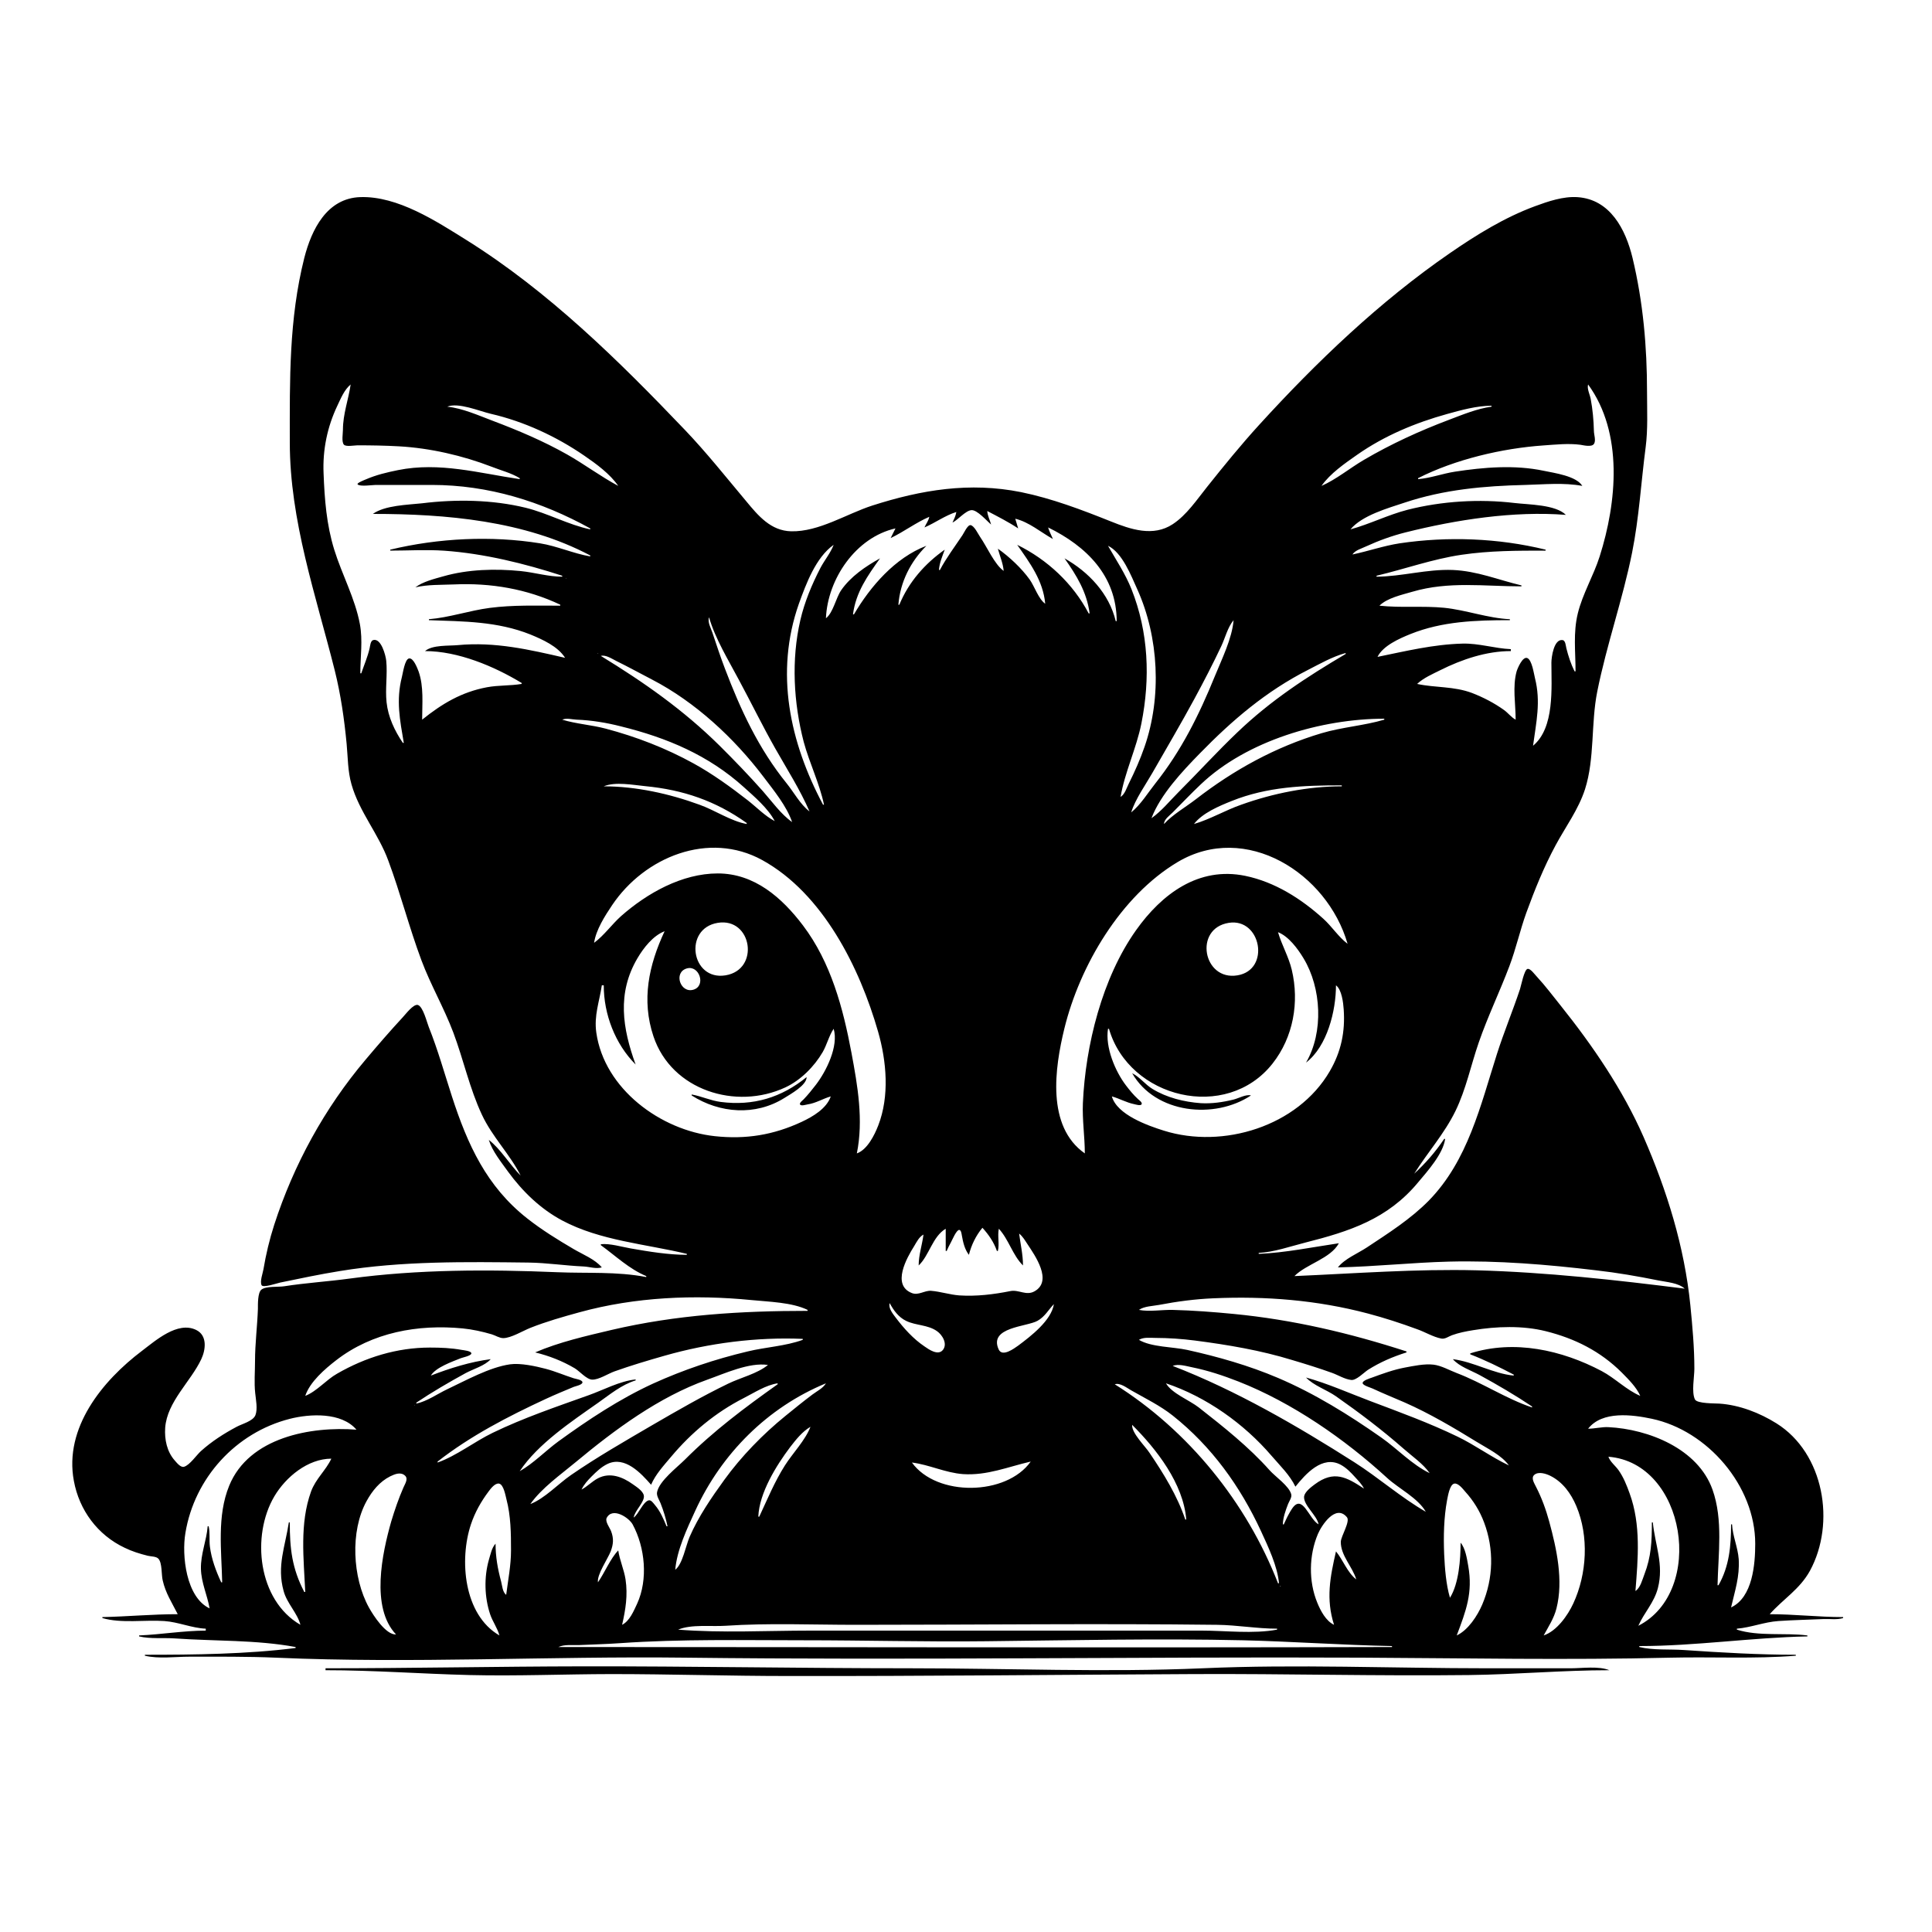
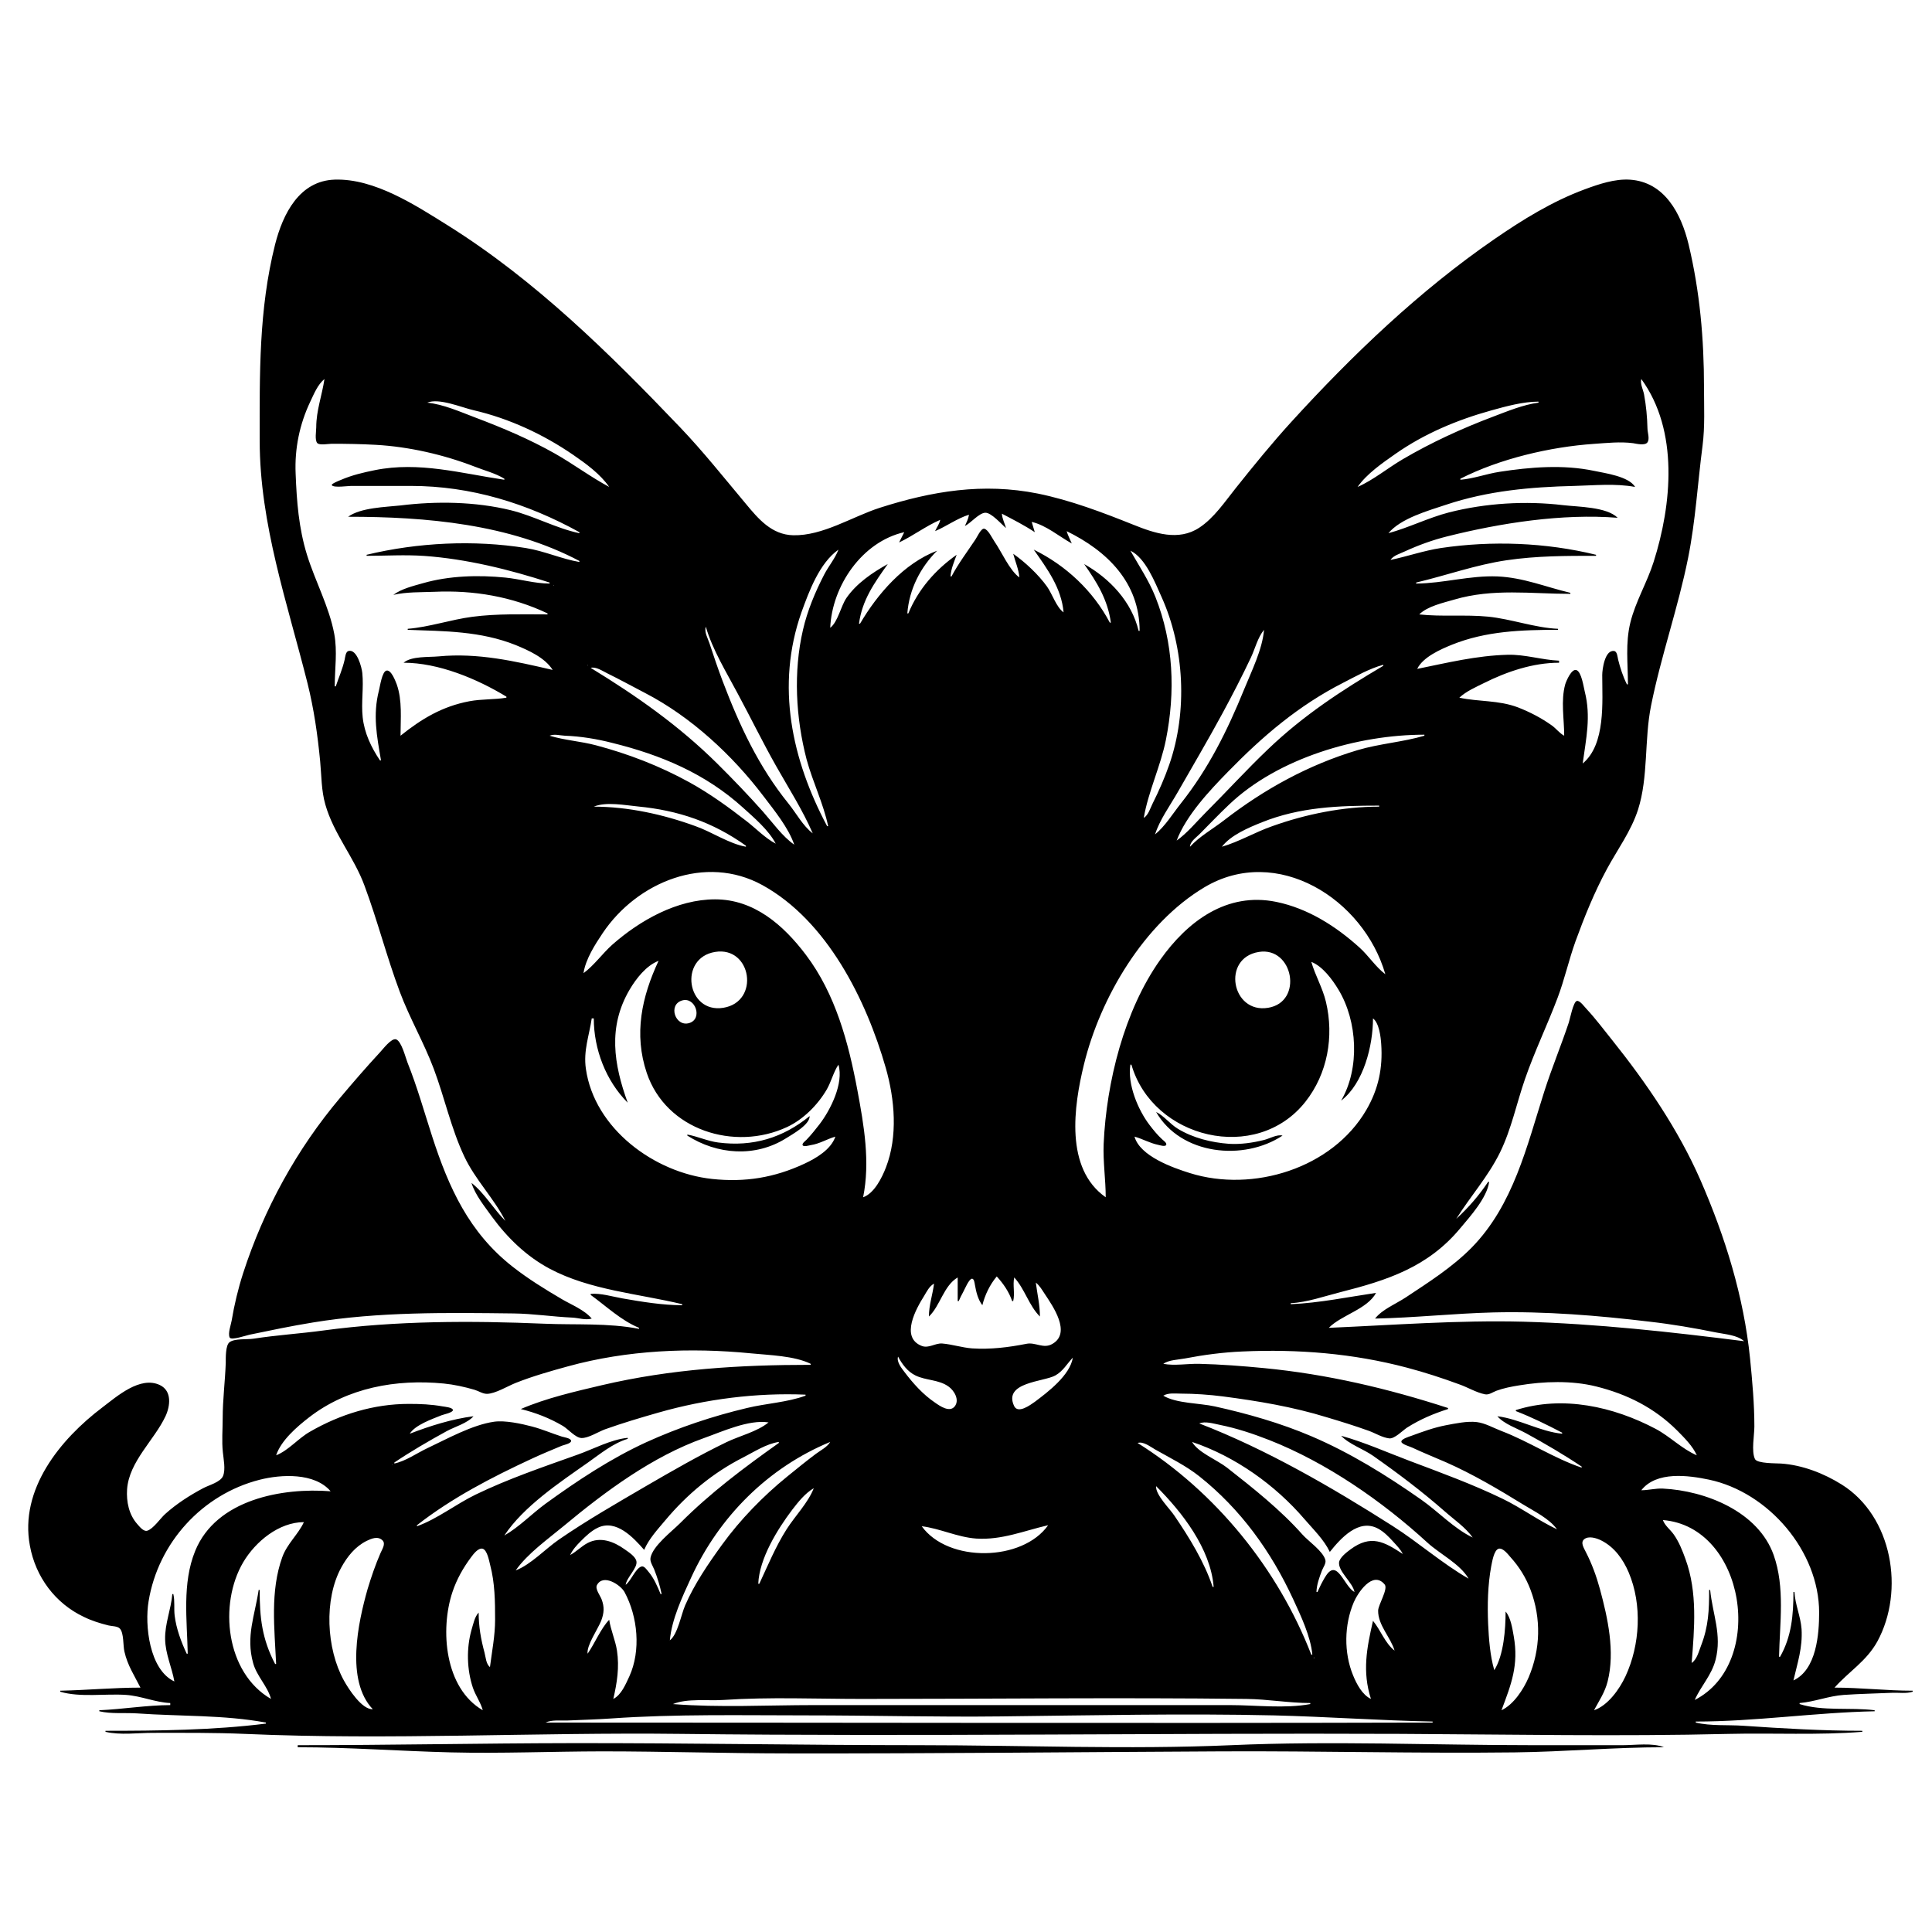
- <svg xmlns="http://www.w3.org/2000/svg" width="2000pt" height="2000pt" viewBox="0 0 2000 2000" version="1.1">
-   <g id="surface1">
+ <svg xmlns="http://www.w3.org/2000/svg" viewBox="0 0 100 100" version="1.1">
+   <g transform="translate(1, 9.231531) scale(0.05320789) translate(-66.16797, -202.8047)">
    <path style=" stroke:none;fill-rule:nonzero;fill:rgb(0%,0%,0%);fill-opacity:1;" d="M 539 1217 C 527.77 1205.77 518.336 1189.52 506 1180 C 509.754 1192 518.91 1203.027 526 1213 C 541 1233.488 559.52 1251.465 582 1263.445 C 621.266 1284.371 668.418 1287.746 711 1298 L 711 1299 C 692 1299 671.613 1295.645 653 1292.387 C 643.719 1290.758 631.207 1287 622 1288 L 622 1289 C 637.184 1300 651.531 1313.797 669 1321 L 669 1322 C 638.645 1316.113 607.707 1318.305 577 1317 C 505.777 1314 432.691 1314 362 1323.574 C 339.402 1326.652 316.547 1328.039 294 1331.562 C 287.969 1332.504 275.488 1331.215 270.602 1335.027 C 266.676 1338.09 267 1350.418 266.988 1355 C 266.332 1373.047 264 1391 264 1409 C 264 1420 263 1431.168 264.172 1442 C 264.805 1448.656 266.938 1458.535 264.398 1465 C 261.906 1471.223 250.516 1474 245 1477 C 231.844 1484 219 1492.227 208 1502.168 C 203.504 1506.18 196.344 1516.801 190.484 1518.402 C 186.945 1519.371 183 1514.242 181 1512 C 172.742 1502.75 170.203 1490.105 171 1478 C 173 1451 197.398 1430.34 208.371 1407 C 213 1397.105 214.797 1382.426 202.996 1376.723 C 183.785 1367.441 160.977 1387.812 147 1398.375 C 105.996 1429.359 66.168 1478.074 76.461 1533 C 82 1563.238 101 1589.012 129 1602.219 C 136.703 1606 144.742 1608.473 153 1610.523 C 156.191 1611.316 161.781 1611.078 164 1613.602 C 168 1618 167 1630.301 168.426 1636 C 171.395 1649.266 178 1659.102 184 1671 C 157.996 1671 131.961 1673.465 106 1674 L 106 1675 C 125.402 1680.734 149.828 1676.707 170 1678.09 C 184.73 1679.098 198.477 1685.375 213 1686 L 213 1688 C 190 1688.062 166.945 1692.016 144 1693 L 144 1694 C 155.629 1696.77 169 1695.27 181 1696.09 C 222 1699 265.457 1697.445 306 1705 L 306 1706 C 255.211 1712.418 201.211 1713 150 1713 L 150 1714 C 164.27 1717.398 181.355 1715 196 1715 C 225.965 1715 256 1714.73 286 1716.039 C 426.941 1722.211 568 1714.328 709 1716.004 C 942.629 1718.781 1176.438 1715 1410 1716 C 1516.34 1716.516 1622.641 1718.621 1729 1716.016 C 1772.234 1715 1815.91 1717.402 1859 1714 L 1859 1713 C 1820.41 1713 1781.477 1710.723 1743 1708.09 C 1727.973 1707.059 1711.715 1708.504 1697 1705 L 1697 1704 C 1754.992 1704 1813 1695.195 1871 1694 L 1871 1693 C 1847.473 1690.027 1820.637 1694.176 1798 1687 L 1798 1686 C 1812.531 1684.812 1826.254 1679.102 1841 1678.09 C 1856.555 1677.023 1872.426 1676.723 1888 1676.039 C 1894.621 1675.75 1901.598 1677 1908 1675 L 1908 1674 C 1882.68 1674 1857.359 1671 1832 1671 C 1845.996 1655.215 1863 1645.402 1873.691 1626 C 1900.43 1576.703 1888.352 1504.383 1839 1473.465 C 1821.547 1462.527 1800.668 1454.445 1780 1453.023 C 1775.355 1452.707 1756.785 1453.121 1754.602 1448.684 C 1750.914 1441.184 1754 1425.344 1754 1417 C 1754 1395 1752 1373 1749.828 1351 C 1743.68 1290.457 1725.664 1232.551 1701.426 1177 C 1680 1128.141 1648.781 1082.496 1615.602 1041 C 1607.531 1031 1599.719 1020.469 1590.91 1011 C 1589 1009.121 1584.332 1002.344 1581.344 1003 C 1577.859 1003.594 1574.602 1020.652 1573.484 1024 C 1565.984 1046.496 1556.871 1068.398 1549.656 1091 C 1532.594 1144.461 1519.625 1201.484 1478.961 1243 C 1460 1262.18 1437.242 1276.586 1415 1291.332 C 1405.477 1297.648 1392 1303 1385 1312 C 1423.332 1311.211 1461.625 1307 1500 1306.016 C 1550.59 1304.773 1601.816 1309 1652 1315 C 1673.922 1317.469 1695.371 1321.191 1717 1325.551 C 1725.391 1327.242 1737.562 1328.008 1744 1334 C 1672.715 1325 1600.797 1317 1528.961 1315.027 C 1465.719 1313.43 1402.957 1318.297 1340 1321 C 1352.371 1308.457 1377.27 1303 1386 1287 C 1358.395 1291.059 1330.965 1296.801 1303 1298 L 1303 1297 C 1318.703 1296.281 1335.758 1290.234 1351 1286.375 C 1397 1274.719 1436.5 1262 1468 1224 C 1477.715 1212.453 1493.957 1194.371 1496 1179 L 1495 1179 C 1486 1192.43 1475.836 1204.094 1464 1215 C 1477.777 1193 1495.191 1173.695 1506.742 1150 C 1517.652 1127.609 1522.73 1102.449 1530.859 1079 C 1540.184 1052.105 1552.551 1026.562 1562.574 1000 C 1569.371 982 1573.504 963.082 1580 945 C 1588.754 921 1598.238 897.512 1610.375 875 C 1620.73 855.785 1634 838.008 1640.805 817 C 1651 785 1646.824 749.117 1653.449 716 C 1663.168 667.41 1679.828 620.531 1689.551 572 C 1696.809 535.781 1698.793 499.43 1703.574 463 C 1706 444.246 1705 425 1705 406 C 1705 359 1701 313 1690 267 C 1682.789 237.129 1666.695 206.344 1633 204.09 C 1618.297 203.105 1602.578 208.453 1589 213.473 C 1557.48 225.125 1528.551 243 1501 262 C 1428.191 312.164 1362.91 374.625 1303.465 439.828 C 1284.645 460.473 1267 482.195 1249.602 504 C 1238.996 517.254 1228.359 533.234 1214 542.641 C 1193.77 556 1170.395 548 1150 539.801 C 1119.758 527.703 1089 516 1057 509.449 C 1003.723 498.793 954 507 903 523.344 C 876.242 532 847.758 550.645 819 550 C 798 549.504 785 534 772.59 519 C 751.715 494.129 731.414 468.504 708.965 445 C 640.242 373.043 567.816 301.672 483 248.574 C 451.602 229 411.781 202.805 373 204.043 C 338.531 205.145 322.578 237.371 315 267 C 299 330.66 299.977 393 300 458 C 300 539.098 327 616.258 346.523 694 C 352.766 719 356.395 744.434 358.828 770 C 360.172 784.086 359.91 798.215 363.871 812 C 372 840.609 391.891 863.27 402 891 C 414.641 925 423.57 960.094 436.227 994 C 445.801 1019.637 459.688 1043.383 469.316 1069 C 479.824 1097 486.191 1127 498.891 1154 C 509.625 1177 527.977 1195 539 1217 M 363 398 C 360.652 414 355 428.555 355 445 C 355 448.703 353.414 457.363 356 460.309 C 358.176 462.723 366.934 461.016 370 461 C 384.473 461 398.48 461.227 413 462.035 C 445.188 463.828 478.992 471.602 509 483.188 C 518.59 487 529.219 489.586 538 495 L 538 496 C 495.91 489.812 455 478 412 486.664 C 400.484 489.02 389.891 491.477 379 496.148 C 377.988 496.586 368.961 500 370.207 501.387 C 372.312 504 385.715 502 389 502 L 447 502 C 505.488 502 560.285 519 611 547 L 611 548 C 588.391 543.27 566.77 531.141 544 525.59 C 509.754 517.246 471.879 516.672 437 521 C 422 522.629 398.375 523.062 386 532 C 461.926 532 542.961 539 611 575 L 611 576 C 593.488 573 576.797 565.297 559 562.438 C 508.496 554.328 453.754 557.016 404 569 L 404 570 C 422.746 570 441.223 568.801 460 570.09 C 501 573 542.949 583.297 582 596 L 582 597 C 567.711 597 553.262 592.598 539 591.168 C 512.801 588.547 484.457 589.312 459 596.578 C 449.383 599.324 438 602 430 608 C 443 605 456.684 605.543 470 605 C 508 603.293 545.324 609.57 580 626 L 580 627 C 555.656 627 531.176 626.141 507 629.289 C 485.93 632.035 465 639.316 444 641 L 444 642 C 480 643.301 514.785 643.156 549 656.801 C 561.633 662 577.496 669.078 585 681 C 548 672.441 512.344 664.18 474 667.828 C 464.418 668.742 447.562 667.426 440 674 C 474 674.004 511.273 689.574 540 707 L 540 708 C 528.277 710 515.949 709.207 504 711.461 C 477.629 716.434 457.461 728.57 437 745 C 437 728.598 438.879 710.738 433.301 695 C 432 691.699 428 680.773 423.402 681.633 C 418.973 682.434 417 697.344 416 701 C 409.875 725 413.98 745.348 418 769 L 417 769 C 408.488 756.375 401.812 742.32 400.176 727 C 398.652 712.785 401.254 698.227 399.828 684 C 399.297 678.664 394.605 660.273 386.312 662.602 C 383.504 663.391 383.176 668.688 382.648 671 C 380.594 680.031 376.953 688.266 374 697 L 373 697 C 373 680 375.703 663 372.539 646 C 367.57 619.434 354 594.801 346 569 C 337.961 543 336 517 334.961 490 C 333.91 465.797 338.758 442 349.223 420 C 352.852 412.395 356.387 403.465 363 398 M 1644 398 C 1680.68 448.289 1673.734 520.109 1655.973 576 C 1649.625 596 1638.305 614.66 1633.34 635 C 1628.418 655.16 1631 674.602 1631 695 L 1630 695 C 1626.219 687.492 1623.516 679.148 1621.477 671 C 1620.922 668.793 1620.637 663.133 1617.695 662.633 C 1608.547 661.074 1606 680.469 1606 686 C 1605.988 711.781 1609.484 753.414 1587 772 C 1590.277 747.676 1595.215 726.574 1588.996 702 C 1587.863 697.516 1585.883 683.094 1581 681.207 C 1576.184 679.34 1571 691.762 1570 695 C 1565.586 711 1569 728.59 1569 745 C 1564.422 742.559 1561.254 738.086 1557 735.039 C 1546.809 727.746 1535.719 722 1524 717.426 C 1504.969 710.242 1485.969 712.109 1467 708 C 1473.637 701.766 1482.914 697.797 1491 693.754 C 1513.371 682.566 1538.809 674 1564 674 L 1564 672 C 1547.316 671.281 1530.863 665.809 1514 666.258 C 1483.586 667.07 1455.512 674 1426 680 C 1431.613 668.477 1448.641 661 1460 656.398 C 1493 643.137 1527.797 642 1563 642 L 1563 641 C 1540.48 640.02 1517.629 631.469 1495 629.168 C 1472.766 627 1450 629.422 1428 627 C 1436 619 1451.359 615.723 1462 612.59 C 1499.742 601.477 1536.719 607 1575 607 L 1575 606 C 1550.812 600.27 1529.41 591.152 1504 590.039 C 1477 589 1451.484 596.781 1425 597 L 1425 596 C 1454.312 589.059 1483 578.715 1513 574.301 C 1542.234 570 1570.617 570 1600 570 L 1600 569 C 1551 557 1498.703 555.07 1449 562.426 C 1432.23 565 1416.492 570.586 1400 574 C 1403 569.539 1409.191 568 1414 565.691 C 1427.301 559.602 1440.797 554.695 1455 551.129 C 1507.426 538 1567 528.738 1621 533 C 1610.242 522.266 1582.414 522.438 1568 520.715 C 1531.422 516.34 1492.695 518.699 1457 527.746 C 1436.762 533 1417.984 542.535 1398 548 C 1409.996 533.52 1436.695 526.102 1454 520.332 C 1494.914 506.695 1536.227 503.031 1579 502 C 1598.5 501.508 1618.629 499.402 1638 503 C 1631.758 492.68 1608.938 489.656 1598 487.34 C 1568 481.02 1535.891 483.68 1506 488.297 C 1493.34 490.25 1480.703 495 1468 496 L 1468 495 C 1506.207 475.543 1555.328 464.016 1598 461.09 C 1610.41 460.238 1623.59 458.793 1636 460.426 C 1639.438 461 1647.594 463.008 1649.973 459.645 C 1652.422 456.172 1650 450 1650 446 C 1649.742 435 1648.734 424 1646.691 413 C 1645.816 408.324 1642.715 402.617 1644 398 M 640 503 C 621.859 493.293 605 480.594 587 470.426 C 562.488 456.578 536.289 445.492 510 435.574 C 495.273 430.02 478.746 422.578 463 421 C 474.426 416.25 496.367 425.664 508 428.348 C 542.523 436.312 575.863 451.781 605 471.809 C 617.402 480.336 631.371 490.484 640 503 M 1544 420 L 1544 421 C 1529 423 1513.953 429.312 1500 434.574 C 1469.574 446.051 1440 459.594 1412 476.012 C 1397.523 484.465 1383.25 496.336 1368 503 C 1377 490.121 1392.195 479.684 1405 470.719 C 1433.23 451 1464.934 437.766 1498 428.574 C 1512.594 424.52 1528.789 420.043 1544 420 M 1026 543 C 1024.68 538.211 1022.324 534.023 1022 529 C 1032.754 534.656 1043.879 540.273 1054 547 L 1051 537 C 1065 540.23 1077.578 551.086 1090 558 C 1088.324 554 1086.211 550.199 1085 546 C 1124.512 565.352 1155.871 596 1156 643 L 1155 643 C 1148.281 614.641 1126.926 592 1102 578 C 1114.5 595.762 1125 612.773 1128 635 L 1127 635 C 1110.762 604.141 1084.328 579.375 1053 564 C 1066 582.551 1079.922 601.207 1082 625 C 1075 620 1071 607.141 1065.961 600 C 1057.578 588.281 1044.77 576.281 1033 568 C 1035 575.633 1038.355 583.09 1039 591 C 1029.57 584.383 1021.516 565.707 1014.719 556 C 1012.641 553.031 1008.656 544.336 1004.805 543.633 C 1001.676 543.059 997.766 552 996.332 554 C 988.316 566.031 979.797 577.254 973 590 L 972 590 C 972.613 582.262 975.434 576.164 978 569 C 957.465 583.41 940.598 602.641 931 626 L 930 626 C 931.875 602.441 942.641 581.363 959 565 C 926.496 577.465 901 607.043 884 636 L 883 636 C 886 613 898 596.273 911 578 C 895.98 586.363 880.672 596.715 870.773 611 C 865.301 619 862.434 634.422 855 640 C 856.773 599.309 885.891 556.316 927 547 L 922 557 C 935.676 550.531 947.996 541.035 962 535 C 961.184 539.215 958.664 542.152 957 546 C 968 541.328 978.453 533.59 990 530 C 989.371 534.027 987.664 537.316 986 541 C 991.695 538.176 999.582 528.484 1005.715 528.098 C 1011.617 527.727 1021.574 539.305 1026 543 M 863 564 C 859.793 572.465 853.441 580 849.258 588 C 840.449 605.027 832.809 623.238 828.5 642 C 819 683 821.496 727.527 832 768 C 837.902 789.82 848.422 811.094 853 833 L 852 833 C 817.59 768.344 801.891 696.332 827 625 C 834.414 604.461 844.512 577.059 863 564 M 1160 825 C 1164.352 799.402 1176.406 774.719 1181.551 749 C 1190.898 702.273 1189 654.523 1171.352 610 C 1164.863 593.781 1155.562 580.027 1147 565 C 1161.77 572 1170.957 596 1177.305 610 C 1199.707 659.691 1202.715 721.535 1184.859 773 C 1180.297 786.16 1174.828 798.547 1168.602 811 C 1166.234 815.738 1164.555 822.016 1160 825 M 586 598.332 L 586.332 598.668 C 585.84 598.832 585.227 598.332 586 598.332 M 734 639 C 740.434 661.328 754.203 683.562 765 704 C 777.73 727.633 789.434 751.668 802.652 775 C 814.648 796.168 828.379 817.699 838 840 C 828.328 832.598 821.992 820.414 814.387 811 C 785.289 775 766.734 735 750.391 692 C 745.746 679.805 741.633 667.379 737.508 655 C 735.914 650.227 732.25 644 734 639 M 1277 642 C 1275.449 661 1264.738 682.469 1257.602 700 C 1241.285 740.09 1223 777 1196 811 C 1188.211 820.828 1180.766 833.102 1171 841 C 1175.371 827 1185.672 812.824 1193 800 C 1207.656 774.355 1222.633 749 1236.691 723 C 1246.289 705.258 1255.602 687.246 1264.219 669 C 1268.332 660.293 1270.82 649.457 1277 642 M 619 676.332 L 619.332 676.668 C 618.84 676.832 618.227 676.332 619 676.332 M 1393 676 L 1393 677 C 1352.367 701 1315.348 725.195 1281 758.039 C 1260 778.062 1240.492 799.508 1220 820 C 1211 829 1202.371 839.695 1192 847 C 1201.246 822.574 1224 798.395 1241.984 780 C 1275.789 745.336 1310.598 715.613 1354 693.488 C 1366.586 687.074 1379.293 679.75 1393 676 M 820 851 C 808.523 843 799 829.531 789.715 819 C 775.52 803 760.242 787.133 745 772.004 C 707.59 735 666.633 706.316 622 679 C 627 677.57 633.441 682.004 638 684.242 C 650.523 690.395 662.621 697.07 675 703.488 C 719.746 726.699 759.953 764.047 790.23 804 C 800.617 817.703 814.473 834.605 820 851 M 802 850 C 791.883 844.758 783 835.441 774 828.426 C 756.32 814.648 737.66 801.141 718 790.312 C 689.258 774.48 658.672 762.668 627 754.285 C 612.242 750.379 596.535 749.418 582 745 C 586.742 743.012 592 744.809 597 745 C 612.195 745.543 628.258 748.195 643 752 C 690.391 763.703 733.441 781.766 770 814.828 C 780.914 824.703 795.168 836.812 802 850 M 1433 744 L 1433 745 C 1411.996 751.211 1389.297 752.688 1368 759.035 C 1320.32 773.254 1277.215 797 1238 827.348 C 1227.379 835.57 1214 843.117 1205 853 C 1204.898 848.23 1210.812 844.188 1214 841 C 1223.715 831.285 1233 821.426 1243 812 C 1290.617 766.66 1368.227 744 1433 744 M 773 852 L 773 853 C 756.547 850.066 739.867 838.59 724 833 C 692.727 821.566 658.359 814.023 625 814 C 637 809 655.285 812.602 668 813.828 C 707.211 817.625 740.742 829 773 852 M 1389 813 L 1389 814 C 1354 814.004 1317.922 821.211 1285 833 C 1268.562 838.684 1252.574 848.227 1236 853 C 1244.789 841.613 1261.941 834.426 1275 829.199 C 1312 814.34 1349.77 813 1389 813 M 775 854 L 774 855 L 775 854 M 887 1194 C 894 1159.59 887.832 1124.055 881.461 1090 C 872.793 1043.672 860.184 996.242 831.23 958 C 809.488 929.281 781 904.164 743 904.18 C 706 904.191 669.898 924.602 643 948.285 C 633.273 957 625.359 968.375 615 976 C 617 962.484 626.176 948.176 633.672 937 C 667.273 887 733.766 860 789 890.312 C 851.941 925 890 1001.801 909 1068 C 917.816 1098.727 920.91 1134.738 909.188 1165 C 905.293 1175.055 897.828 1190.184 887 1194 M 1395 977 C 1385.641 970 1378.805 959.137 1370 951.172 C 1347 930.375 1319.77 913 1289 906.664 C 1240.789 896.781 1202.598 925.461 1176 963 C 1141 1012.297 1123.66 1082.145 1121 1142 C 1120.273 1159.512 1122.996 1176.629 1123 1194 C 1083 1166 1091.957 1105.242 1101.77 1065 C 1117.688 999.699 1160.25 927.48 1219 892.453 C 1289.477 850.434 1373.898 903.719 1395 977 M 743 955.324 C 778.496 949.516 787 1003.828 751 1009.676 C 715.43 1015.441 707.234 961.18 743 955.324 M 1272 955.324 C 1305.473 950.008 1315.477 1004 1281 1009.676 C 1245.422 1015.617 1235.477 961.129 1272 955.324 M 688 964 C 671.645 999.043 663.777 1035.152 676.516 1073 C 695.289 1128.773 762 1149.473 813 1125.676 C 828.805 1118.301 843 1104.031 851.711 1089 C 856 1081.516 858.23 1072 863 1065 C 868.328 1083.062 855.262 1109.098 844.57 1123 C 840.613 1128.148 836.473 1133.285 831.969 1138 C 831 1139 827.207 1141.734 828.207 1143.395 C 829.305 1145.223 834.434 1143.52 836 1143.273 C 844.645 1142 851.742 1137.379 860 1135 C 855.773 1147.535 841.348 1156 830 1161.293 C 800.645 1175.004 772 1179.609 740 1176.164 C 683.91 1170.137 625.602 1127.258 617.301 1069 C 614.77 1051.254 620.484 1037.035 623 1020 L 625 1020 C 625 1050 636.781 1080.723 658 1102 C 644.391 1064.535 638.566 1028.195 659.859 992 C 666.184 981.254 676 968.598 688 964 M 1352 1100 C 1374 1083.113 1383 1046.25 1383 1020 C 1389 1024.477 1390.535 1038 1391 1045 C 1392.613 1068.129 1388.352 1088.711 1376.535 1109 C 1343.277 1166.121 1266 1189.559 1205 1170.504 C 1188.18 1165.254 1156.32 1154 1151 1135 C 1158.902 1137.176 1165.871 1141.328 1174 1143 C 1175.551 1143.316 1180.73 1145.055 1181.793 1143.121 C 1182.828 1141.242 1179 1138.688 1177.992 1137.715 C 1173.375 1133.48 1169.469 1128.684 1165.672 1123.715 C 1154.395 1109 1143.977 1084 1147 1065 L 1148 1065 C 1168.902 1137.09 1269.543 1161.648 1317.332 1101 C 1338.844 1073.699 1345.203 1037.609 1337.254 1004 C 1334 990.258 1326.836 978.312 1323 965 C 1334 969.309 1343.402 982.078 1349.398 992 C 1367.965 1022.715 1370.398 1068.469 1352 1100 M 711 1002.52 C 723.848 998.82 731.188 1020.383 717.961 1024.484 C 704.379 1028.699 696.781 1006.609 711 1002.52 M 623 1312 C 616 1303.605 603.32 1298.605 594 1293.141 C 577.523 1283.473 561 1273.285 546 1261.488 C 503.664 1228.316 483.949 1184.738 467.836 1135 C 459.992 1110.797 453.273 1086.688 443.801 1063 C 441.867 1058.168 437.973 1042.055 432.609 1040.348 C 428 1039 419.789 1050.102 417 1053 C 403.766 1067.305 391 1082.062 378.426 1097 C 336 1147.164 304 1205.699 283.836 1268 C 279 1283 275.305 1298.535 272.715 1314 C 272 1318.215 268.914 1326.273 270.773 1330.383 C 272.184 1333.5 287 1328.332 290 1327.715 C 310.695 1323.418 331 1319.164 352 1315.754 C 416 1305.273 482.23 1306.234 547 1307.004 C 566 1307.23 585 1310.199 604 1311.039 C 610.379 1311.32 616.738 1313.801 623 1312 M 1172 1111 C 1196.172 1153.016 1257.328 1159 1295 1134 C 1289.781 1132.555 1282.25 1137 1277 1138.254 C 1266 1141 1254.273 1142.684 1243 1142 C 1225.754 1140.73 1207.84 1136.324 1193 1127.254 C 1185.512 1122.68 1179.711 1114.762 1172 1111 M 835 1115 C 808.934 1136.227 779.742 1145.105 746 1140.711 C 735.621 1139.359 726 1134.746 716 1133 L 716 1134 C 745 1152.539 782 1155.406 812 1136.629 C 818.391 1132.613 835.176 1123.387 835 1115 M 1017 1271 C 1023.48 1278.055 1028.898 1286 1032 1295 L 1033 1295 C 1034.824 1287.336 1032.387 1279.445 1034 1272 C 1044.219 1283 1048.281 1299.426 1059 1310 C 1059 1298.762 1056.41 1288.098 1055 1277 C 1058.816 1280 1061 1284 1063.668 1288 C 1071.387 1299.637 1089.996 1326 1070.984 1336.723 C 1062.344 1341.668 1054.758 1334.809 1046 1336.516 C 1028.418 1340 1011 1342.145 993 1341 C 983.18 1340.238 973.645 1337.059 964 1336.254 C 957.199 1335.684 950.871 1341.27 944 1338.594 C 922.734 1330.316 938.758 1302 946.32 1290 C 949 1285.598 951.332 1280.555 956 1278 C 954.613 1288.723 951 1299.121 951 1310 C 961.949 1299.715 965.336 1280 979 1272 L 979 1295 L 980 1295 C 981.289 1292 982.758 1289 984.426 1286 C 985.703 1283.766 990 1273.207 992.961 1273.207 C 995 1273.207 995.473 1277.648 995.715 1279 C 996.98 1286.059 998.578 1293.223 1003 1299 C 1005.488 1289 1010.266 1279.043 1017 1271 M 836 1356 L 836 1357 C 767.172 1357 700.406 1361 633 1376.766 C 606.645 1383 578.93 1389.273 554 1400 C 568.441 1403.559 582 1408.785 595 1416.453 C 599.957 1419.406 607.207 1428 613 1428.191 C 619.754 1428.418 629.59 1422 636 1419.691 C 653 1413.613 670.586 1408.391 688 1403.426 C 734 1390.281 783.262 1384 831 1386 L 831 1387 C 813 1393.57 792.656 1394.465 774 1399 C 740.301 1407 707.48 1418 676 1432.309 C 641.383 1448.203 608.758 1469.816 578 1492.152 C 564.559 1502 552.398 1514.797 538 1523 C 556.656 1494.793 591.633 1471.523 619 1452.277 C 631.258 1443.656 643.434 1433.406 658 1429 L 658 1428 C 641.523 1429.641 624.504 1439 609 1444.461 C 575.691 1456.355 541.891 1467.828 510 1483.258 C 490.992 1492.453 472.672 1507 453 1514 L 453 1513 C 487.238 1486.258 525.75 1466.398 565 1448.164 C 574.543 1443.73 584.289 1439.719 594 1435.664 C 595.785 1435 602.945 1433.543 602.945 1431 C 602.945 1428.359 595.812 1427.398 594 1426.82 C 584.266 1423.719 574.891 1419.621 565 1417.016 C 554.574 1414.266 538.707 1410.816 528 1412.34 C 506.734 1415.371 482.332 1429.023 463 1438.121 C 452.676 1443 442.223 1450.598 431 1453 L 431 1452 C 447.41 1441 464.602 1431 482 1421.461 C 489.977 1417.145 502 1413.816 508 1407 C 486.852 1409.73 465.828 1416.352 446 1424 C 451.184 1415.465 467.953 1409.672 477 1406.016 C 478.859 1405.262 487.945 1403.48 487.945 1401.012 C 487.945 1398.438 479.758 1397.742 478 1397.426 C 466.832 1395.406 456.332 1395 445 1395 C 411 1395 378.336 1405.09 349 1422 C 337.633 1428.375 328 1440.32 316 1445 C 320.812 1430.492 336.242 1417.227 348 1408.121 C 385.348 1379.195 432.797 1370.699 479 1375.172 C 489 1376.148 499.281 1378.426 509 1381.273 C 512.805 1382.391 516.996 1385.234 521 1385.219 C 529 1385.191 541.383 1377.621 549 1374.602 C 565.598 1368.023 582.805 1363.148 600 1358.426 C 657.574 1342.609 718.902 1340 778 1345.832 C 795.672 1347.598 819.953 1348.145 836 1356 M 1698 1445 C 1683.801 1439.027 1671.824 1426.602 1658 1419.297 C 1616.855 1397.562 1567.508 1386.543 1522 1401 L 1522 1402 C 1537.578 1408.043 1552.23 1415.254 1567 1423 L 1567 1424 C 1545.82 1422 1525.535 1409.723 1504 1407 C 1510.547 1414.637 1523.219 1418.824 1532 1423.629 C 1550.34 1433.664 1568.645 1444.34 1586 1456 L 1586 1457 C 1559.281 1448.035 1534.559 1431.488 1508 1421.375 C 1500.484 1418.516 1492 1413.637 1484 1412.688 C 1474.531 1411.57 1463.293 1414.027 1454 1415.754 C 1442.25 1418 1431.172 1422.078 1420 1426.176 C 1418.258 1426.816 1410 1429.207 1410.633 1432 C 1411.23 1434.348 1418.867 1436.449 1421 1437.449 C 1431.848 1442.539 1443 1447 1454 1451.785 C 1479.973 1463.223 1504.91 1478 1529 1492.809 C 1539.945 1499.594 1554.367 1506.391 1562 1517 C 1543.785 1508.383 1527.246 1496.086 1509 1487.258 C 1479.688 1473.074 1449.414 1462.047 1419 1450.574 C 1397 1442.305 1374.535 1432.211 1352 1426 C 1359.852 1434.336 1373.523 1438.797 1383 1445.438 C 1407.316 1462.48 1430.688 1480.145 1453 1499.715 C 1462 1507.695 1472.977 1515.031 1480 1525 C 1461.965 1516.418 1446.379 1499.691 1430 1488.203 C 1396.27 1464.539 1360.957 1442.621 1323 1426.426 C 1292.996 1413.625 1260.82 1404.453 1229 1397.426 C 1214.367 1394.191 1191.742 1394.637 1179 1387 C 1183.949 1384.035 1190.406 1385 1196 1385 C 1209.465 1385.023 1223.641 1386 1237 1387.719 C 1271 1392.137 1305 1397.824 1338 1408 C 1351.727 1412.086 1365.488 1416.344 1379 1421.219 C 1385.309 1423.492 1392 1427.766 1398.824 1428.539 C 1403.914 1429.129 1411.766 1421 1416 1418.141 C 1428.863 1410 1441.52 1404.629 1456 1400 L 1456 1399 C 1397.383 1380 1338.582 1366.129 1277 1360.172 C 1256 1358.148 1234.941 1356.527 1214 1356.016 C 1202.812 1355.742 1189.871 1358.121 1179 1356 C 1184.586 1352.117 1193.402 1352.066 1200 1350.805 C 1218.426 1347.27 1237.289 1344.781 1256 1344 C 1310 1341.59 1363.438 1345.828 1416 1359.734 C 1433.199 1364.285 1450.266 1369.816 1467 1376 C 1475 1378.77 1483.625 1384.062 1492 1385.672 C 1495.914 1386.422 1499.477 1383.539 1503 1382.242 C 1509.957 1379.684 1517.703 1378.16 1525 1377 C 1549 1373 1576.172 1372.078 1600 1378.004 C 1630.215 1385.516 1656.789 1398.793 1679 1421 C 1685.906 1428 1694 1436 1698 1445 M 921 1349 C 925 1356.41 930.172 1363.59 938 1367.367 C 948 1372.262 960.477 1371.27 969.961 1378 C 975.488 1381.797 981.23 1391.172 975.992 1397.566 C 971 1403.586 961.578 1397 957 1393.785 C 945.414 1386 935.652 1375.129 927.238 1364 C 924.293 1360.102 919.359 1354.039 921 1349 M 1091 1350 C 1088.348 1367 1067 1383.293 1054 1393 C 1049.727 1396 1037.629 1405.047 1033.859 1397 C 1023.176 1373.762 1062.816 1373.586 1074 1367.32 C 1081.652 1363.031 1085.176 1356.082 1091 1350 M 795 1413 C 784 1422.051 766.805 1426.062 754 1432.258 C 727 1445.316 700.93 1460.375 675 1475.426 C 646.668 1492 617.969 1508.438 591 1527.023 C 577.762 1536.148 563.891 1551.242 549 1557 C 560.734 1540.34 580.422 1526.531 596 1513.566 C 636.367 1480 682 1446.164 732 1428.309 C 749.848 1422 775.695 1410 795 1413 M 1476 1565 C 1450.242 1550.184 1427.168 1529.719 1402 1513.695 C 1343 1476.148 1279.34 1439.203 1214 1414 C 1219.781 1411.578 1228 1414.199 1234 1415.398 C 1250.543 1418.727 1266.32 1424 1282 1430.129 C 1337.656 1452 1392 1489.625 1436 1530 C 1448 1541 1467.773 1550.648 1476 1565 M 805 1432 L 805 1433 C 770.859 1457.262 738.707 1481.246 709 1511 C 700.863 1519.148 682.398 1533.09 680.18 1544.715 C 679.461 1548.492 682.398 1552.648 683.75 1556 C 686.906 1564 689.297 1571.734 691 1580 L 690 1580 C 686.793 1572.297 683.477 1564.367 677.996 1558.004 C 676.539 1556.312 674 1552.305 671.285 1553.207 C 665.418 1555.156 661.297 1567.09 656 1571 C 656.941 1563.801 667.848 1554.531 666.461 1548 C 665.457 1543.262 658.668 1539.051 655 1536.43 C 644.363 1528.824 631.395 1523.824 619 1530.324 C 612.832 1533.562 608 1538.828 602 1542 C 604.52 1536.703 608.301 1532.555 612.426 1528.426 C 617.371 1523.473 622.605 1518.445 629 1515.402 C 646.875 1507 663.504 1525 674 1537 C 678.715 1526.07 687.191 1517.023 694.754 1508 C 715.727 1483 740.859 1462.066 770 1447.242 C 780.855 1441.723 792.785 1433.832 805 1432 M 855 1432 C 851.996 1437.098 845.68 1440.113 841 1443.629 C 831.477 1450.777 822.242 1458.301 813 1465.805 C 789.711 1484.711 767.355 1507.68 749.746 1532 C 736.336 1550.52 723 1570.004 713.863 1591 C 709.953 1600 706.617 1619.277 699 1625 C 700.785 1604.504 711.207 1582.477 719.691 1564 C 746.871 1504.801 794.449 1457 855 1432 M 1324 1639 L 1323 1639 C 1290.598 1555.484 1230.191 1480.793 1154 1433 C 1159.504 1431.191 1166.348 1436.629 1171 1439.281 C 1185.398 1447.484 1200.996 1455.082 1214 1465.398 C 1254.234 1497.332 1283.879 1538.57 1305.371 1585 C 1312.75 1601 1322.465 1621.395 1324 1639 M 1341 1539 C 1351.41 1526 1369 1506.062 1388 1516.352 C 1393.652 1519.43 1398.215 1524.09 1402.484 1528.816 C 1406 1532.742 1409.609 1536.219 1412 1541 C 1393.82 1529.023 1380.918 1521.797 1361 1536.609 C 1357.434 1539.262 1350.801 1544.266 1350 1549 C 1348.953 1558 1363.336 1568.672 1365 1578 C 1354.789 1572.418 1348.418 1545.336 1337.367 1562 C 1336 1564 1334.938 1566 1333.836 1568 C 1332 1571.266 1330.586 1574.648 1329 1578 L 1328 1578 C 1328.168 1571 1330.836 1563.625 1333.383 1557 C 1334.504 1554.098 1337.477 1550.203 1336.711 1547.004 C 1334.645 1538.383 1320 1528.484 1314.285 1522 C 1293 1498 1266.273 1476.809 1241 1457.016 C 1231.383 1449.484 1213 1442.441 1207 1432 C 1248.789 1446.023 1287.758 1473.746 1316.27 1507 C 1324.875 1517.031 1335.289 1527 1341 1539 M 429 1454.332 C 429.773 1454.332 429 1454.832 428.668 1454.668 L 429 1454.332 M 369 1480 C 322.176 1476.305 257.758 1487.762 237.258 1538 C 224.414 1569.473 229.324 1605.223 230 1638 L 229 1638 C 223.574 1626.398 218.875 1613.773 217.285 1601 C 216.422 1594.039 217.594 1586.762 216 1580 L 215 1580 C 213.781 1595 207.664 1608.711 208 1624 C 208.348 1638.516 214.535 1651.133 217 1665 C 192.594 1653.617 188 1610.086 191.922 1587 C 201.219 1530.195 244 1483.027 300 1468.777 C 320.793 1463.473 353.441 1461.719 369 1480 M 1792 1664 C 1796 1646.715 1801 1632.207 1799.91 1614 C 1799 1601.715 1793.617 1590.07 1793 1578 L 1792 1578 C 1792 1600.113 1790.219 1621.289 1779 1641 L 1778 1641 C 1778.664 1608.727 1783.938 1573.402 1772.762 1542 C 1757.719 1499.738 1706.582 1479.434 1665 1477.375 C 1658 1477.031 1650.969 1479 1644 1479 C 1658.715 1460.207 1689.891 1464.484 1710 1468.715 C 1767.758 1481 1817 1538.281 1817 1598 C 1817 1619.055 1814.438 1653.527 1792 1664 M 1172 1475 C 1197.219 1500.219 1225 1535.676 1228 1573 L 1227 1573 C 1218.785 1548.512 1204.48 1525.324 1190 1504 C 1185.516 1497.074 1171.273 1483.43 1172 1475 M 839 1477 C 833.582 1491.086 820.691 1504.18 812.543 1517 C 801.871 1533.797 794.391 1552.066 786 1570 L 785 1570 C 786 1545.363 803.668 1517 818 1498 C 824 1490.266 830.492 1482 839 1477 M 1696 1683 C 1702 1669.328 1712.348 1659.129 1716.242 1644 C 1722.566 1619.426 1713.371 1599.777 1711 1576 L 1710 1576 C 1710 1595.562 1709.402 1611.312 1702.188 1630 C 1700 1635.578 1698.184 1643.605 1693 1647 C 1695.645 1613.547 1698.844 1578.418 1687 1546 C 1684 1537.664 1680.695 1529.277 1675.562 1522.004 C 1672.195 1517.238 1667 1513.512 1665 1508 C 1745.234 1514.387 1765.715 1647.41 1696 1683 M 343 1510 C 337.328 1522.176 326.852 1530.754 322 1544 C 310 1577.195 314.438 1613.812 316 1648 L 315 1648 C 302.25 1623.684 299.926 1602.754 300 1576 L 299 1576 C 295.254 1601.023 286.406 1621.078 293.594 1647 C 297 1659.746 307.824 1669.785 311 1682 C 266.891 1656.504 260 1589.699 284 1549 C 295.852 1529 318.637 1510.066 343 1510 M 1067 1513 C 1041.934 1548.484 969.664 1549.684 944 1514 C 961.871 1516.191 978.578 1524.648 997 1526 C 1021.863 1527.613 1043.387 1518.465 1067 1513 M 537 1524 L 536 1525 L 537 1524 M 410 1692 C 399.418 1692.535 386.363 1672.164 381.863 1664 C 364.902 1633.203 362.309 1585.195 379.438 1554 C 385.227 1543.449 393 1533.746 404 1528.27 C 408.715 1526 415 1523.293 419.523 1527.805 C 422.828 1531.191 419 1536.535 417.574 1540 C 412.566 1551.516 408.633 1563 405 1575 C 395.695 1607.727 383.383 1664 410 1692 M 1598 1693 C 1603 1683.77 1608.633 1675.414 1611.254 1665 C 1618.594 1636 1611.426 1603.34 1603.719 1575 C 1600.375 1562.711 1595.891 1550.367 1590 1539 C 1588.438 1535.625 1584.512 1530.023 1588.332 1526.742 C 1592.707 1523 1600.574 1525.598 1605 1527.809 C 1617.809 1534.215 1626.297 1546.094 1631.77 1559 C 1645 1590.348 1642.836 1629.41 1628.625 1660 C 1622.844 1672.441 1611.547 1688.434 1598 1693 M 1482 1526 L 1481 1527 L 1482 1526 M 524 1651 C 520.176 1648.094 519.918 1641.484 518.719 1637 C 515.207 1624 513 1611.613 513 1598 C 508.965 1602.254 507.738 1609.426 506 1615 C 501 1632.777 501.508 1653.441 507.355 1671 C 509.879 1678.574 515 1685.422 517 1693 C 479.887 1671.547 475.332 1614.512 487.508 1578 C 491.621 1565.656 497.961 1554.402 505.762 1544 C 507.906 1541.141 512.434 1535 516.727 1535.832 C 521.434 1537 523.242 1548.117 524.266 1552 C 528.812 1569.254 529 1587.273 529 1605 C 529 1620.449 525.93 1635.738 524 1651 M 1508 1693 C 1517.586 1667.523 1524.859 1649 1519.914 1621 C 1518.602 1613.586 1517 1602.73 1512 1597 C 1512 1614 1510.207 1639.348 1501 1654 C 1496.906 1640.188 1495.672 1623.402 1495 1609 C 1494.23 1590.555 1494.648 1571.117 1498 1553 C 1498.855 1549 1500.566 1537 1505.391 1535.832 C 1509.547 1535 1514.336 1541.309 1516.676 1544 C 1525.266 1553.461 1531.797 1564 1536.316 1576 C 1546.742 1603.742 1546 1633.758 1534.422 1661 C 1529.43 1672.668 1519.82 1687.488 1508 1693 M 644 1682 C 647.641 1666.117 650 1651.352 647.562 1635 C 645.961 1624.723 641.504 1615.172 640 1605 C 631.879 1613.367 625.922 1628.105 619 1638 C 617.816 1630.051 629 1614 632.188 1606 C 635 1598.488 635.484 1592.586 632.57 1585 C 631.238 1581.527 626.219 1575.129 628 1571.391 C 634 1559.793 651 1571 654.875 1578 C 667.859 1602 670.965 1635 659.621 1660 C 656 1667.695 651.855 1678.02 644 1682 M 1404 1635 C 1394.66 1627.789 1390.449 1615 1383 1606 C 1376.914 1632.609 1372.445 1655.25 1381 1682 C 1372.543 1678.047 1367 1667.363 1363.605 1659 C 1354.57 1637 1354.961 1610 1364.285 1588 C 1367.996 1579.242 1382.645 1556.551 1394.352 1570.652 C 1397.945 1575 1388.277 1590.023 1388 1596 C 1387.777 1610.25 1400.18 1622.016 1404 1635 M 1325.668 1641.668 C 1325.723 1641.723 1325.777 1642.777 1325.332 1642.332 C 1325.277 1642.277 1325.223 1641.223 1325.668 1641.668 M 1322 1686 L 1322 1687 C 1297.324 1691.582 1269 1688 1244 1688 L 839 1688 C 793.59 1688 747.234 1690.57 702 1687 C 715.688 1681.242 736.266 1684 751 1683 C 795.676 1680 841.18 1682 886 1682 C 1010.637 1682 1135.371 1680.52 1260 1682.004 C 1280.66 1682.25 1301.344 1686 1322 1686 M 1441 1704 L 1441 1705 C 1153.551 1705.793 865.531 1705 578 1705 C 584.488 1702.086 592 1703.266 599 1703 C 613.254 1702.336 627.762 1702 642 1701 C 705 1696.594 768.719 1698 832 1698 C 894.973 1698 958 1699.742 1021 1699 C 1109.461 1698 1198.473 1696 1287 1698.016 C 1338.34 1699.273 1389.727 1703 1441 1704 M 337 1727 L 337 1729 C 386.609 1729 436.398 1732.77 486 1734 C 534.98 1735.188 584 1733.078 633 1733 C 694 1733 755 1735 816 1735 C 956 1735.227 1096 1733.676 1236 1733 C 1331 1732.543 1425.949 1735.129 1521 1734 C 1569.305 1733.422 1617.711 1729 1666 1729 C 1655.23 1724.48 1637.656 1727 1626 1727 L 1539 1727 C 1440.961 1727 1342.988 1722.668 1245 1727 C 1144.434 1731.363 1042.676 1727 942 1727 C 828.93 1727 715.996 1724.82 603 1725 C 514.324 1725.141 425.812 1727 337 1727 " />
  </g>
</svg>
